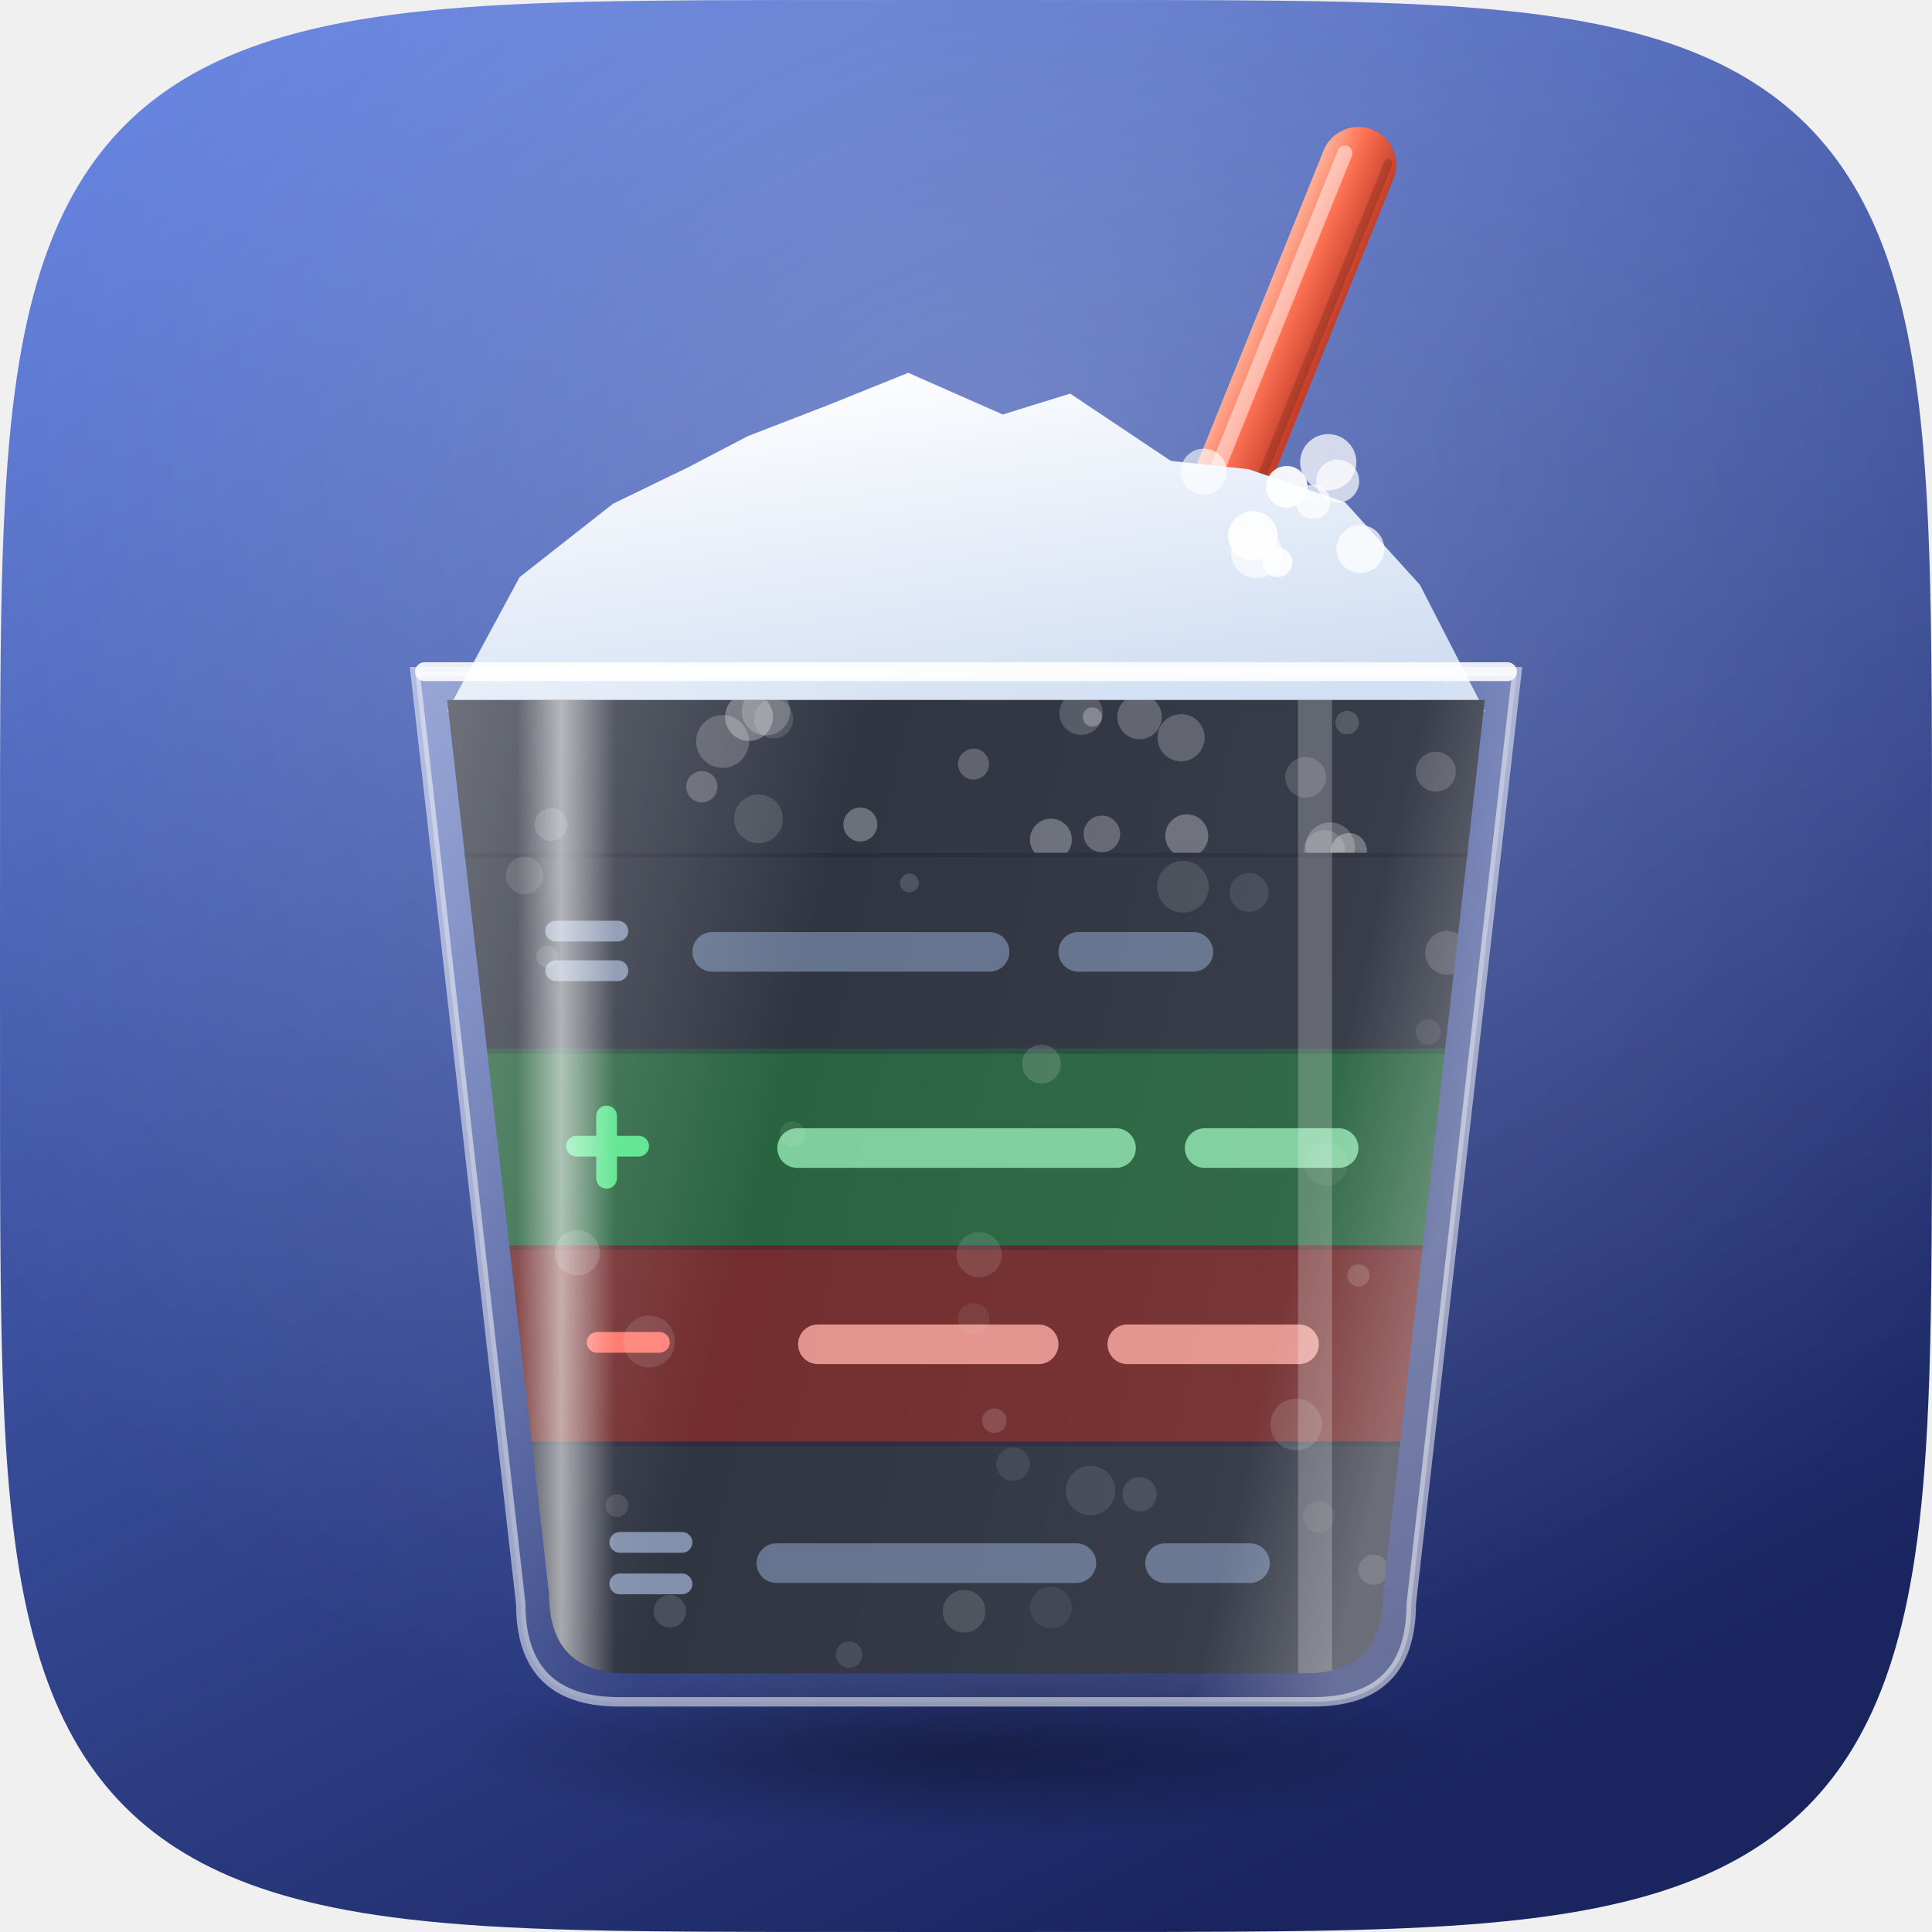
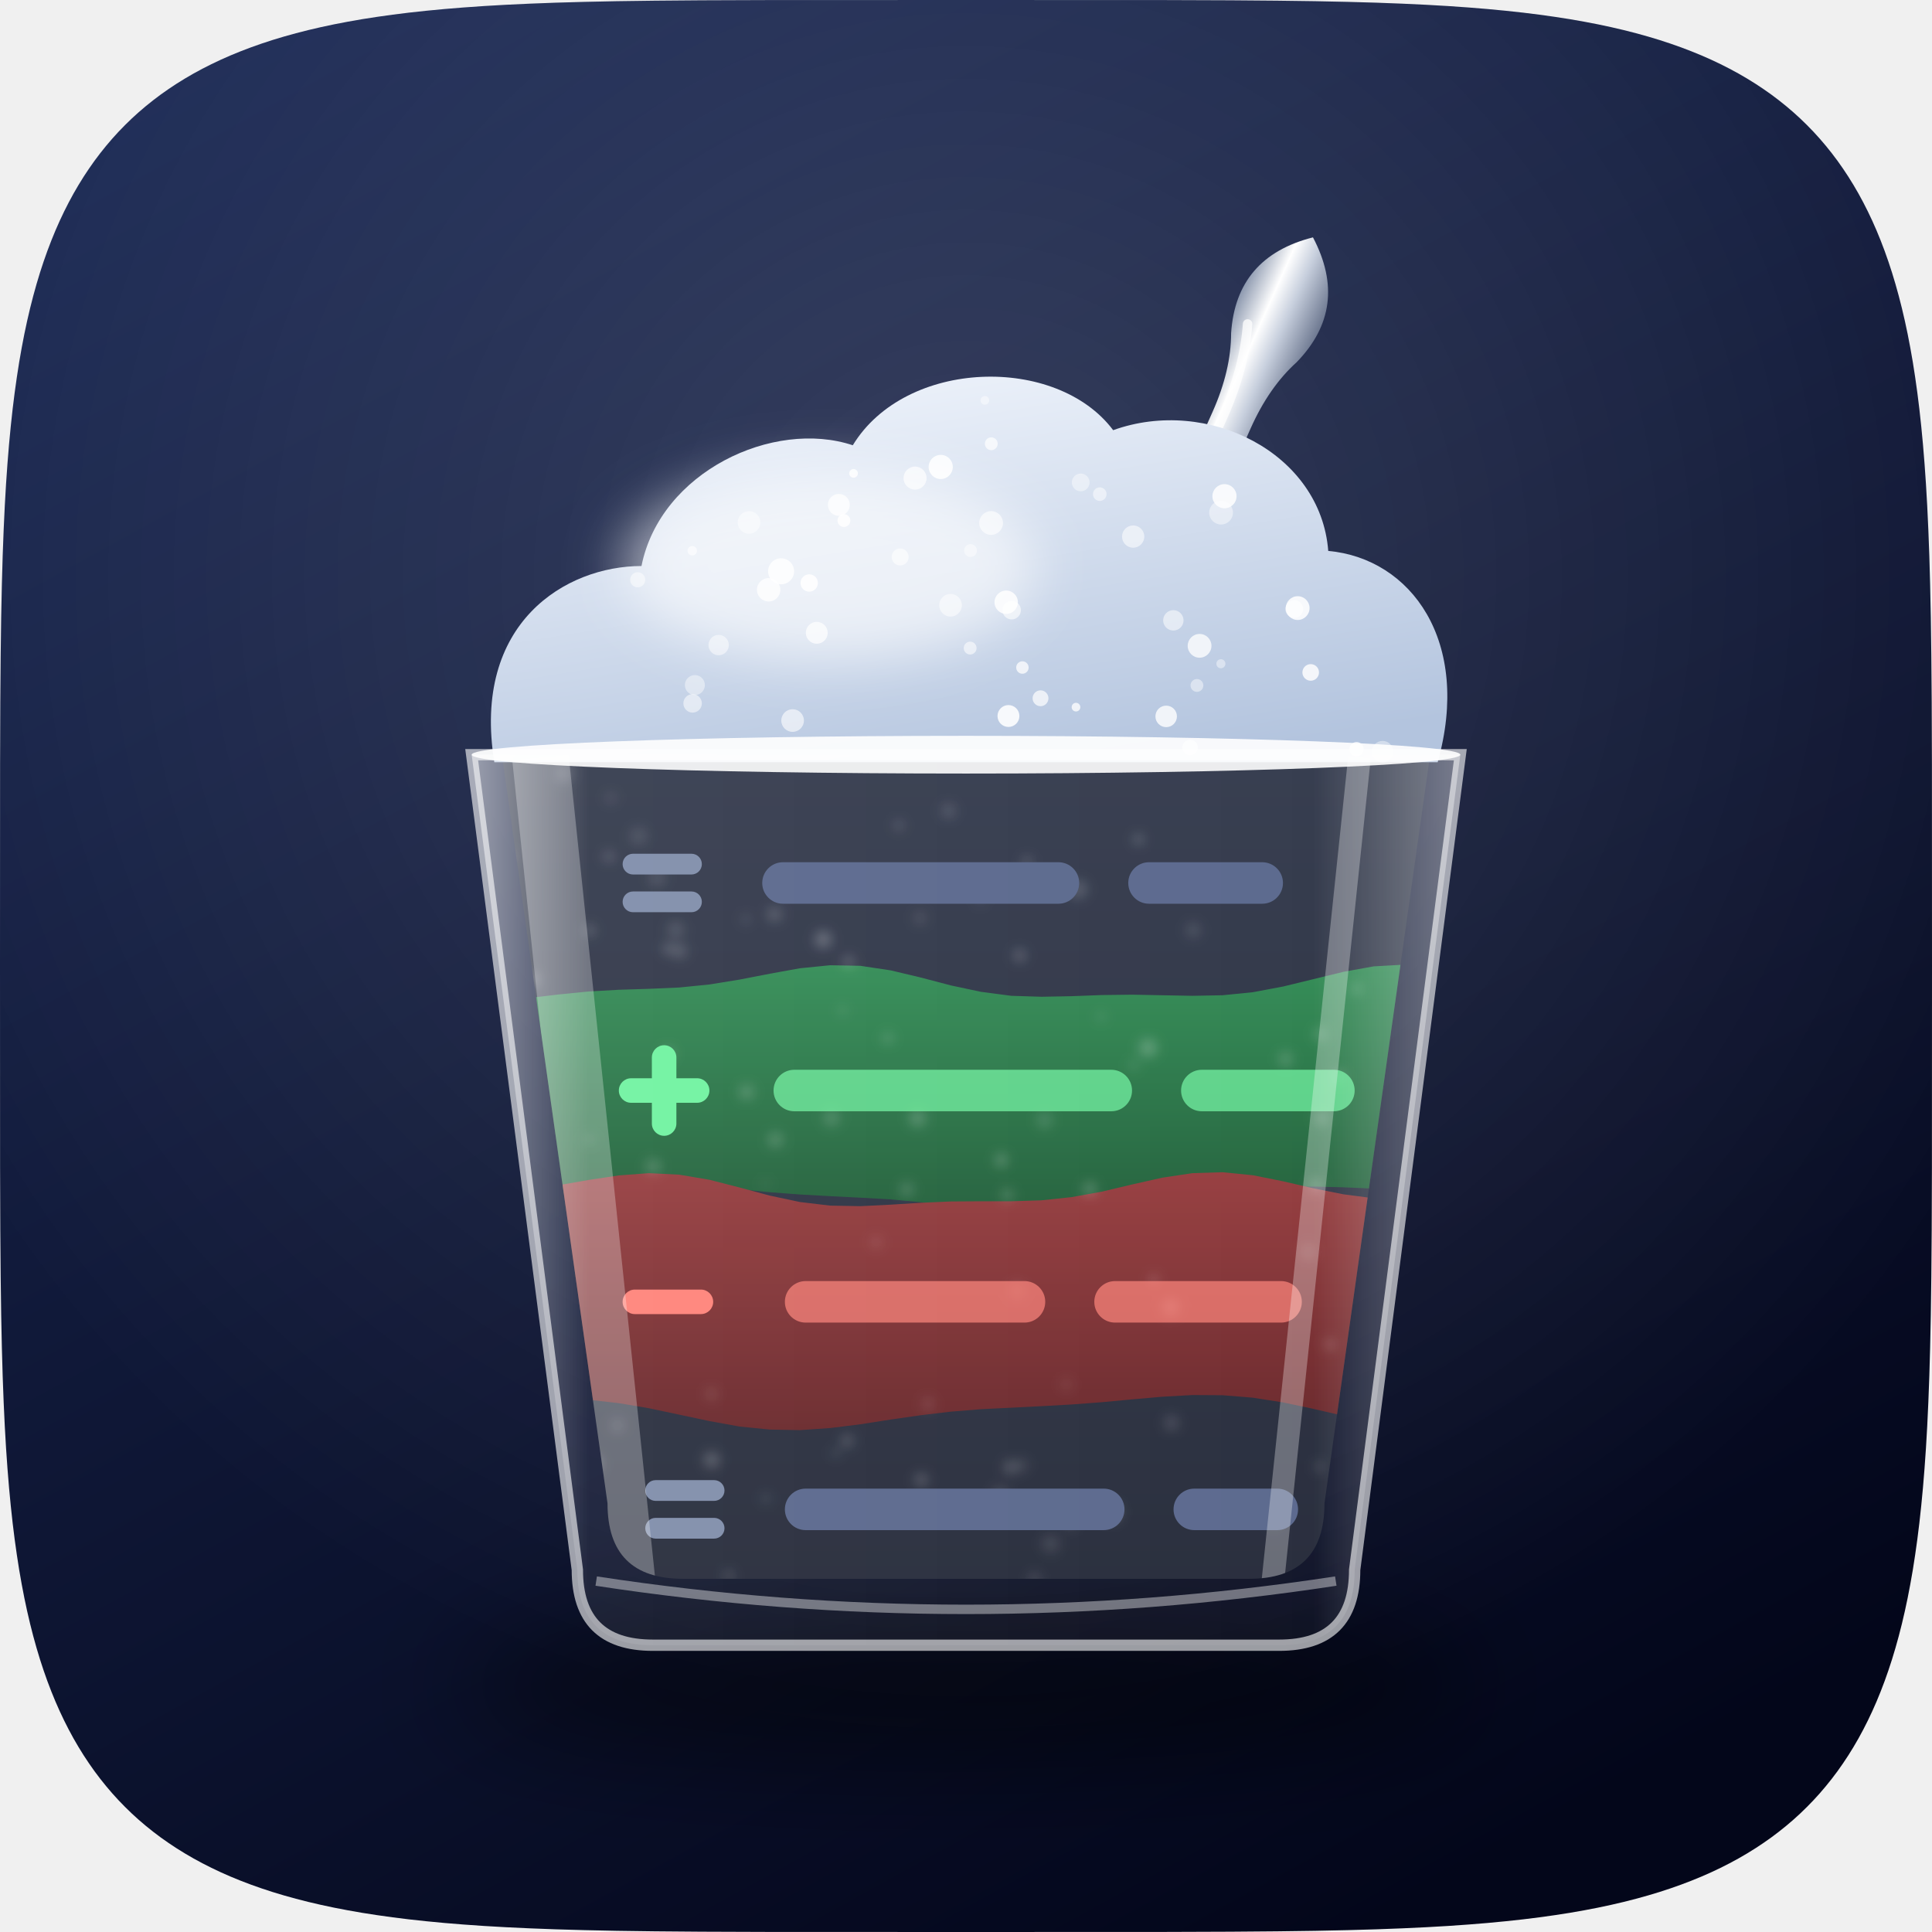
<svg xmlns="http://www.w3.org/2000/svg" width="1024" height="1024" viewBox="0 0 1024 1024">
  <defs>
-     <linearGradient id="bgI" x1="0.1" y1="0" x2="0.6" y2="1">
-       <stop offset="0" stop-color="#5C7CE0" />
-       <stop offset="1" stop-color="#1A2560" />
-     </linearGradient>
-     <radialGradient id="glI" cx="0.5" cy="0.24" r="0.68">
-       <stop offset="0" stop-color="#FFF" stop-opacity="0.24" />
+     <clipPath id="sqG">
+       <path d="M1024.00,512.00 L1023.96,618.28 L1023.84,652.23 L1023.64,676.90 L1023.37,696.98 L1023.01,714.20 L1022.58,729.44 L1022.06,743.19 L1021.47,755.78 L1020.80,767.43 L1020.04,778.30 L1019.21,788.49 L1018.29,798.12 L1017.30,807.24 L1016.22,815.91 L1015.06,824.18 L1013.83,832.08 L1012.50,839.66 L1011.10,846.93 L1009.61,853.93 L1008.04,860.66 L1006.38,867.16 L1004.64,873.42 L1002.82,879.47 L1000.90,885.33 L998.90,890.99 L996.81,896.47 L994.64,901.77 L992.37,906.92 L990.01,911.90 L987.56,916.73 L985.02,921.42 L982.38,925.96 L979.65,930.37 L976.82,934.64 L973.90,938.79 L970.87,942.81 L967.74,946.71 L964.51,950.50 L961.17,954.17 L957.72,957.72 L954.17,961.17 L950.50,964.51 L946.71,967.74 L942.81,970.87 L938.79,973.90 L934.64,976.82 L930.37,979.65 L925.96,982.38 L921.42,985.02 L916.73,987.56 L911.90,990.01 L906.92,992.37 L901.77,994.64 L896.47,996.81 L890.99,998.90 L885.33,1000.90 L879.47,1002.82 L873.42,1004.64 L867.16,1006.38 L860.66,1008.04 L853.93,1009.61 L846.93,1011.10 L839.66,1012.50 L832.08,1013.83 L824.18,1015.06 L815.91,1016.22 L807.24,1017.30 L798.12,1018.29 L788.49,1019.21 L778.30,1020.04 L767.43,1020.80 L755.78,1021.47 L743.19,1022.06 L729.44,1022.58 L714.20,1023.01 L696.98,1023.37 L676.90,1023.64 L652.23,1023.84 L618.28,1023.96 L512.00,1024.00 L405.72,1023.96 L371.77,1023.84 L347.10,1023.64 L327.02,1023.37 L309.80,1023.01 L294.56,1022.58 L280.81,1022.06 L268.22,1021.47 L256.57,1020.80 L245.70,1020.04 L235.51,1019.21 L225.88,1018.29 L216.76,1017.30 L208.09,1016.22 L199.82,1015.06 L191.92,1013.83 L184.34,1012.50 L177.07,1011.10 L170.07,1009.61 L163.34,1008.04 L156.84,1006.38 L150.58,1004.64 L144.53,1002.82 L138.67,1000.90 L133.01,998.90 L127.53,996.81 L122.23,994.64 L117.08,992.37 L112.10,990.01 L107.27,987.56 L102.58,985.02 L98.04,982.38 L93.63,979.65 L89.36,976.82 L85.21,973.90 L81.19,970.87 L77.29,967.74 L73.50,964.51 L69.83,961.17 L66.28,957.72 L62.83,954.17 L59.49,950.50 L56.26,946.71 L53.13,942.81 L50.10,938.79 L47.18,934.64 L44.35,930.37 L41.62,925.96 L38.98,921.42 L36.44,916.73 L33.99,911.90 L31.63,906.92 L29.36,901.77 L27.19,896.47 L25.10,890.99 L23.10,885.33 L21.18,879.47 L19.36,873.42 L17.62,867.16 L15.96,860.66 L14.39,853.93 L12.90,846.93 L11.50,839.66 L10.17,832.08 L8.94,824.18 L7.78,815.91 L6.70,807.24 L5.71,798.12 L4.79,788.49 L3.96,778.30 L3.20,767.43 L2.53,755.78 L1.94,743.19 L1.42,729.44 L0.99,714.20 L0.63,696.98 L0.36,676.90 L0.16,652.23 L0.04,618.28 L0.00,512.00 L0.04,405.72 L0.16,371.77 L0.36,347.10 L0.63,327.02 L0.99,309.80 L1.42,294.56 L1.94,280.81 L2.53,268.22 L3.20,256.57 L3.96,245.70 L4.79,235.51 L5.71,225.88 L6.70,216.76 L7.78,208.09 L8.94,199.82 L10.17,191.92 L11.50,184.34 L12.90,177.07 L14.39,170.07 L15.96,163.34 L17.62,156.84 L19.36,150.58 L21.18,144.53 L23.10,138.67 L25.10,133.01 L27.19,127.53 L29.36,122.23 L31.63,117.08 L33.99,112.10 L36.44,107.27 L38.98,102.58 L41.62,98.04 L44.35,93.63 L47.18,89.36 L50.10,85.21 L53.13,81.19 L56.26,77.29 L59.49,73.50 L62.83,69.83 L66.28,66.28 L69.83,62.83 L73.50,59.49 L77.29,56.26 L81.19,53.13 L85.21,50.10 L89.36,47.18 L93.63,44.35 L98.04,41.62 L102.58,38.98 L107.27,36.44 L112.10,33.99 L117.08,31.63 L122.23,29.36 L127.53,27.19 L133.01,25.10 L138.67,23.10 L144.53,21.18 L150.58,19.36 L156.84,17.62 L163.34,15.96 L170.07,14.39 L177.07,12.90 L184.34,11.50 L191.92,10.17 L199.82,8.94 L208.09,7.78 L216.76,6.70 L225.88,5.71 L235.51,4.79 L245.70,3.96 L256.57,3.20 L268.22,2.53 L280.81,1.94 L294.56,1.42 L309.80,0.99 L327.02,0.63 L347.10,0.36 L371.77,0.16 L405.72,0.04 L512.00,0.00 L618.28,0.04 L652.23,0.16 L676.90,0.36 L696.98,0.63 L714.20,0.99 L729.44,1.42 L743.19,1.94 L755.78,2.53 L767.43,3.20 L778.30,3.96 L788.49,4.79 L798.12,5.71 L807.24,6.70 L815.91,7.78 L824.18,8.94 L832.08,10.17 L839.66,11.50 L846.93,12.90 L853.93,14.39 L860.66,15.96 L867.16,17.62 L873.42,19.36 L879.47,21.18 L885.33,23.10 L890.99,25.10 L896.47,27.19 L901.77,29.36 L906.92,31.63 L911.90,33.99 L916.73,36.44 L921.42,38.98 L925.96,41.62 L930.37,44.35 L934.64,47.18 L938.79,50.10 L942.81,53.13 L946.71,56.26 L950.50,59.49 L954.17,62.83 L957.72,66.28 L961.17,69.83 L964.51,73.50 L967.74,77.29 L970.87,81.19 L973.90,85.21 L976.82,89.36 L979.65,93.63 L982.38,98.04 L985.02,102.58 L987.56,107.27 L990.01,112.10 L992.37,117.08 L994.64,122.23 L996.81,127.53 L998.90,133.01 L1000.90,138.67 L1002.82,144.53 L1004.64,150.58 L1006.38,156.84 L1008.04,163.34 L1009.61,170.07 L1011.10,177.07 L1012.50,184.34 L1013.83,191.92 L1015.06,199.82 L1016.22,208.09 L1017.30,216.76 L1018.29,225.88 L1019.21,235.51 L1020.04,245.70 L1020.80,256.57 L1021.47,268.22 L1022.06,280.81 L1022.58,294.56 L1023.01,309.80 L1023.37,327.02 L1023.64,347.10 L1023.84,371.77 L1023.96,405.72 Z" />
+     </clipPath>
+     <linearGradient id="bgG" x1="0.15" y1="0" x2="0.7" y2="1">
+       <stop offset="0" stop-color="#1C2A55" />
+       <stop offset="1" stop-color="#03061A" />
+     </linearGradient>
+     <radialGradient id="glG" cx="0.5" cy="0.3" r="0.6">
+       <stop offset="0" stop-color="#FFF" stop-opacity="0.14" />
      <stop offset="1" stop-color="#FFF" stop-opacity="0" />
    </radialGradient>
-     <linearGradient id="spI" x1="0" y1="0" x2="1" y2="0">
-       <stop offset="0" stop-color="#FFF" stop-opacity="0" />
-       <stop offset="0.45" stop-color="#FFF" stop-opacity="0.55" />
-       <stop offset="1" stop-color="#FFF" stop-opacity="0" />
-     </linearGradient>
-     <linearGradient id="gtI" x1="0" y1="0" x2="1" y2="0.22">
-       <stop offset="0" stop-color="#FFF" stop-opacity="0.36" />
-       <stop offset="0.40" stop-color="#FFF" stop-opacity="0.05" />
-       <stop offset="0.88" stop-color="#FFF" stop-opacity="0.09" />
-       <stop offset="1" stop-color="#FFF" stop-opacity="0.32" />
-     </linearGradient>
-     <linearGradient id="stI" x1="0" y1="0" x2="1" y2="0.1">
-       <stop offset="0" stop-color="#FFB199" />
-       <stop offset="0.40" stop-color="#FF7355" />
-       <stop offset="1" stop-color="#C43F2A" />
-     </linearGradient>
-     <linearGradient id="dmI" x1="0.25" y1="0" x2="0.7" y2="1">
-       <stop offset="0" stop-color="#FFFFFF" />
-       <stop offset="1" stop-color="#CFDDF2" />
-     </linearGradient>
-     <radialGradient id="shI" cx="0.5" cy="0.5" r="0.5">
-       <stop offset="0" stop-color="#000" stop-opacity="0.36" />
-       <stop offset="1" stop-color="#000" stop-opacity="0" />
-     </radialGradient>
-     <clipPath id="cpI">
-       <path d="M237.0,371.0 L787.0,371.0 L733.0,845.0 Q733.0,887.0 691.0,887.0 L333.0,887.0 Q291.0,887.0 291.0,845.0 Z" />
-     </clipPath>
-     <clipPath id="sqI">
-       <path d="M1024.00,512.00 L1023.96,618.28 L1023.84,652.23 L1023.64,676.90 L1023.37,696.98 L1023.01,714.20 L1022.58,729.44 L1022.06,743.19 L1021.47,755.78 L1020.80,767.43 L1020.04,778.30 L1019.21,788.49 L1018.29,798.12 L1017.30,807.24 L1016.22,815.91 L1015.06,824.18 L1013.83,832.08 L1012.50,839.66 L1011.10,846.93 L1009.61,853.93 L1008.04,860.66 L1006.38,867.16 L1004.64,873.42 L1002.82,879.47 L1000.90,885.33 L998.90,890.99 L996.81,896.47 L994.64,901.77 L992.37,906.92 L990.01,911.90 L987.56,916.73 L985.02,921.42 L982.38,925.96 L979.65,930.37 L976.82,934.64 L973.90,938.79 L970.87,942.81 L967.74,946.71 L964.51,950.50 L961.17,954.17 L957.72,957.72 L954.17,961.17 L950.50,964.51 L946.71,967.74 L942.81,970.87 L938.79,973.90 L934.64,976.82 L930.37,979.65 L925.96,982.38 L921.42,985.02 L916.73,987.56 L911.90,990.01 L906.92,992.37 L901.77,994.64 L896.47,996.81 L890.99,998.90 L885.33,1000.90 L879.47,1002.82 L873.42,1004.64 L867.16,1006.38 L860.66,1008.04 L853.93,1009.61 L846.93,1011.10 L839.66,1012.50 L832.08,1013.83 L824.18,1015.06 L815.91,1016.22 L807.24,1017.30 L798.12,1018.29 L788.49,1019.21 L778.30,1020.04 L767.43,1020.80 L755.78,1021.47 L743.19,1022.06 L729.44,1022.58 L714.20,1023.01 L696.98,1023.37 L676.90,1023.64 L652.23,1023.84 L618.28,1023.96 L512.00,1024.00 L405.72,1023.96 L371.77,1023.84 L347.10,1023.64 L327.02,1023.37 L309.80,1023.01 L294.56,1022.58 L280.81,1022.06 L268.22,1021.47 L256.57,1020.80 L245.70,1020.04 L235.51,1019.21 L225.88,1018.29 L216.76,1017.30 L208.09,1016.22 L199.82,1015.06 L191.92,1013.83 L184.34,1012.50 L177.07,1011.10 L170.07,1009.61 L163.34,1008.04 L156.84,1006.38 L150.58,1004.64 L144.53,1002.82 L138.67,1000.90 L133.01,998.90 L127.53,996.81 L122.23,994.64 L117.08,992.37 L112.10,990.01 L107.27,987.56 L102.58,985.02 L98.04,982.38 L93.63,979.65 L89.36,976.82 L85.21,973.90 L81.19,970.87 L77.29,967.74 L73.50,964.51 L69.83,961.17 L66.28,957.72 L62.83,954.17 L59.49,950.50 L56.26,946.71 L53.13,942.81 L50.10,938.79 L47.18,934.64 L44.35,930.37 L41.62,925.96 L38.98,921.42 L36.44,916.73 L33.99,911.90 L31.63,906.92 L29.36,901.77 L27.19,896.47 L25.10,890.99 L23.10,885.33 L21.18,879.47 L19.36,873.42 L17.62,867.16 L15.96,860.66 L14.39,853.93 L12.90,846.93 L11.50,839.66 L10.17,832.08 L8.94,824.18 L7.78,815.91 L6.70,807.24 L5.71,798.12 L4.79,788.49 L3.96,778.30 L3.20,767.43 L2.53,755.78 L1.94,743.19 L1.42,729.44 L0.99,714.20 L0.63,696.98 L0.36,676.90 L0.16,652.23 L0.04,618.28 L0.00,512.00 L0.04,405.72 L0.16,371.77 L0.36,347.10 L0.63,327.02 L0.99,309.80 L1.42,294.56 L1.94,280.81 L2.53,268.22 L3.20,256.57 L3.96,245.70 L4.79,235.51 L5.71,225.88 L6.70,216.76 L7.78,208.09 L8.94,199.82 L10.17,191.92 L11.50,184.34 L12.90,177.07 L14.39,170.07 L15.96,163.34 L17.62,156.84 L19.36,150.58 L21.18,144.53 L23.10,138.67 L25.10,133.01 L27.19,127.53 L29.36,122.23 L31.63,117.08 L33.99,112.10 L36.44,107.27 L38.98,102.58 L41.62,98.04 L44.35,93.63 L47.18,89.36 L50.10,85.21 L53.13,81.19 L56.26,77.29 L59.49,73.50 L62.83,69.83 L66.28,66.28 L69.83,62.83 L73.50,59.49 L77.29,56.26 L81.19,53.13 L85.21,50.10 L89.36,47.18 L93.63,44.35 L98.04,41.62 L102.58,38.98 L107.27,36.44 L112.10,33.99 L117.08,31.63 L122.23,29.36 L127.53,27.19 L133.01,25.10 L138.67,23.10 L144.53,21.18 L150.58,19.36 L156.84,17.62 L163.34,15.96 L170.07,14.39 L177.07,12.90 L184.34,11.50 L191.92,10.17 L199.82,8.94 L208.09,7.78 L216.76,6.70 L225.88,5.71 L235.51,4.79 L245.70,3.96 L256.57,3.20 L268.22,2.53 L280.81,1.94 L294.56,1.42 L309.80,0.99 L327.02,0.63 L347.10,0.36 L371.77,0.16 L405.72,0.04 L512.00,0.00 L618.28,0.04 L652.23,0.16 L676.90,0.36 L696.98,0.63 L714.20,0.99 L729.44,1.42 L743.19,1.94 L755.78,2.53 L767.43,3.20 L778.30,3.96 L788.49,4.79 L798.12,5.71 L807.24,6.70 L815.91,7.78 L824.18,8.94 L832.08,10.17 L839.66,11.50 L846.93,12.90 L853.93,14.39 L860.66,15.96 L867.16,17.62 L873.42,19.36 L879.47,21.18 L885.33,23.10 L890.99,25.10 L896.47,27.19 L901.77,29.36 L906.92,31.63 L911.90,33.99 L916.73,36.44 L921.42,38.98 L925.96,41.62 L930.37,44.35 L934.64,47.18 L938.79,50.10 L942.81,53.13 L946.71,56.26 L950.50,59.49 L954.17,62.83 L957.72,66.28 L961.17,69.83 L964.51,73.50 L967.74,77.29 L970.87,81.19 L973.90,85.21 L976.82,89.36 L979.65,93.63 L982.38,98.04 L985.02,102.58 L987.56,107.27 L990.01,112.10 L992.37,117.08 L994.64,122.23 L996.81,127.53 L998.90,133.01 L1000.90,138.67 L1002.82,144.53 L1004.64,150.58 L1006.38,156.84 L1008.04,163.34 L1009.61,170.07 L1011.10,177.07 L1012.50,184.34 L1013.83,191.92 L1015.06,199.82 L1016.22,208.09 L1017.30,216.76 L1018.29,225.88 L1019.21,235.51 L1020.04,245.70 L1020.80,256.57 L1021.47,268.22 L1022.06,280.81 L1022.58,294.56 L1023.01,309.80 L1023.37,327.02 L1023.64,347.10 L1023.84,371.77 L1023.96,405.72 Z" />
+     <linearGradient id="iceG" x1="0" y1="0" x2="0" y2="1">
+       <stop offset="0" stop-color="#30374A" />
+       <stop offset="1" stop-color="#1F2433" />
+     </linearGradient>
+     <linearGradient id="domeG" x1="0.3" y1="0" x2="0.7" y2="1">
+       <stop offset="0" stop-color="#EEF3FB" />
+       <stop offset="1" stop-color="#B3C4DE" />
+     </linearGradient>
+     <linearGradient id="grG" x1="0" y1="0" x2="0" y2="1">
+       <stop offset="0" stop-color="#2E8A52" />
+       <stop offset="1" stop-color="#1C5A35" />
+     </linearGradient>
+     <linearGradient id="rdG" x1="0" y1="0" x2="0" y2="1">
+       <stop offset="0" stop-color="#94383A" />
+       <stop offset="1" stop-color="#652226" />
+     </linearGradient>
+     <linearGradient id="wallG" x1="0" y1="0" x2="1" y2="0">
+       <stop offset="0" stop-color="#FFF" stop-opacity="0.55" />
+       <stop offset="0.12" stop-color="#FFF" stop-opacity="0.08" />
+       <stop offset="0.85" stop-color="#FFF" stop-opacity="0.04" />
+       <stop offset="1" stop-color="#FFF" stop-opacity="0.4" />
+     </linearGradient>
+     <linearGradient id="spoonG" x1="0" y1="0" x2="1" y2="0">
+       <stop offset="0" stop-color="#8E9AB0" />
+       <stop offset="0.35" stop-color="#FFFFFF" />
+       <stop offset="0.6" stop-color="#C7CFDD" />
+       <stop offset="1" stop-color="#6D7890" />
+     </linearGradient>
+     <filter id="softG" x="-50%" y="-50%" width="200%" height="200%">
+       <feGaussianBlur stdDeviation="28" />
+     </filter>
+     <filter id="blurG" x="-20%" y="-20%" width="140%" height="140%">
+       <feGaussianBlur stdDeviation="3" />
+     </filter>
+     <filter id="glowG" x="-60%" y="-100%" width="220%" height="300%">
+       <feGaussianBlur stdDeviation="14" />
+     </filter>
+     <clipPath id="inG">
+       <path d="M266,400 L322,796.8 Q322,836.8 362,836.8 L662,836.8 Q702,836.8 702,796.8 L758,400 Z" />
    </clipPath>
  </defs>
-   <g clip-path="url(#sqI)">
-     <rect width="1024" height="1024" fill="url(#bgI)" />
-     <rect width="1024" height="1024" fill="url(#glI)" />
-     <ellipse cx="512" cy="928" rx="270" ry="46" fill="url(#shI)" />
-     <g transform="rotate(22 662.0 231.0)">
-       <rect x="642" y="56" width="40" height="350" rx="20" fill="url(#stI)" />
-       <rect x="649" y="69" width="8" height="312" rx="4" fill="#FFF" opacity="0.48" />
-       <rect x="674" y="67" width="4.5" height="318" rx="2.2" fill="#000" opacity="0.15" />
+   <g clip-path="url(#sqG)">
+     <rect width="1024" height="1024" fill="url(#bgG)" />
+     <rect width="1024" height="1024" fill="url(#glG)" />
+     <ellipse cx="512" cy="894" rx="270" ry="40" fill="#000" opacity="0.5" filter="url(#softG)" />
+     <g transform="translate(-41 91) rotate(24 640 250)">
+       <path d="M630,470 L630,120 Q630,96 622,78 Q608,40 641,14 Q674,40 660,78 Q652,96 652,120 L652,470 Z" fill="url(#spoonG)" />
+       <path d="M636,440 L636,120 Q636,92 628,70" fill="none" stroke="#FFF" stroke-width="5" stroke-linecap="round" opacity="0.75" />
    </g>
-     <path d="M237.0,377.0 L237.0,377.0 L275.4,305.9 L324.9,267.0 L364.7,247.7 L396.5,231.1 L438.4,214.9 L481.4,197.6 L531.5,219.7 L567.2,208.6 L620.6,244.3 L661.8,248.7 L712.9,266.2 L752.6,310.0 L787.0,377.0 L787.0,377.0 Z" fill="url(#dmI)" />
-     <circle cx="638" cy="250" r="12.2" fill="#FFFFFF" opacity="0.61" />
-     <circle cx="721" cy="291" r="12.7" fill="#FFFFFF" opacity="0.74" />
-     <circle cx="709" cy="255" r="11.4" fill="#FFFFFF" opacity="0.70" />
-     <circle cx="677" cy="298" r="7.9" fill="#FFFFFF" opacity="0.85" />
-     <circle cx="704" cy="245" r="14.9" fill="#FFFFFF" opacity="0.73" />
-     <circle cx="682" cy="258" r="11.0" fill="#FFFFFF" opacity="0.93" />
-     <circle cx="664" cy="284" r="13.1" fill="#FFFFFF" opacity="0.90" />
-     <circle cx="696" cy="266" r="9.1" fill="#FFFFFF" opacity="0.70" />
-     <circle cx="666" cy="293" r="13.5" fill="#FFFFFF" opacity="0.64" />
-     <g clip-path="url(#cpI)">
-       <rect x="237" y="341" width="550" height="115" fill="#252A38" />
-       <circle cx="372" cy="417" r="8.3" fill="#FFF" opacity="0.23" />
-       <circle cx="579" cy="380" r="5.1" fill="#FFF" opacity="0.27" />
-       <circle cx="383" cy="393" r="14.0" fill="#FFF" opacity="0.20" />
-       <circle cx="692" cy="412" r="10.8" fill="#FFF" opacity="0.15" />
-       <circle cx="584" cy="442" r="9.7" fill="#FFF" opacity="0.25" />
-       <circle cx="604" cy="380" r="11.8" fill="#FFF" opacity="0.23" />
-       <circle cx="406" cy="377" r="12.8" fill="#FFF" opacity="0.21" />
-       <circle cx="629" cy="443" r="11.4" fill="#FFF" opacity="0.29" />
-       <circle cx="456" cy="437" r="9.0" fill="#FFF" opacity="0.29" />
-       <circle cx="714" cy="383" r="6.2" fill="#FFF" opacity="0.16" />
-       <circle cx="761" cy="409" r="10.6" fill="#FFF" opacity="0.17" />
-       <circle cx="516" cy="405" r="8.2" fill="#FFF" opacity="0.23" />
-       <circle cx="557" cy="445" r="11.1" fill="#FFF" opacity="0.29" />
-       <circle cx="702" cy="451" r="11.0" fill="#FFF" opacity="0.15" />
-       <circle cx="705" cy="449" r="13.1" fill="#FFF" opacity="0.22" />
-       <circle cx="626" cy="391" r="12.5" fill="#FFF" opacity="0.22" />
-       <circle cx="397" cy="380" r="12.7" fill="#FFF" opacity="0.30" />
-       <circle cx="292" cy="437" r="8.7" fill="#FFF" opacity="0.15" />
-       <circle cx="402" cy="434" r="12.9" fill="#FFF" opacity="0.13" />
-       <circle cx="573" cy="378" r="11.5" fill="#FFF" opacity="0.18" />
-       <circle cx="715" cy="451" r="9.5" fill="#FFF" opacity="0.30" />
-       <circle cx="410" cy="381" r="10.4" fill="#FFF" opacity="0.13" />
-       <rect x="237" y="452" width="550" height="104" fill="#252A38" />
-       <rect x="237" y="452" width="550" height="2.5" fill="#0E1220" opacity="0.30" />
-       <rect x="289" y="488" width="44" height="11" rx="5.5" fill="#7C8AA8" />
-       <rect x="289" y="509" width="44" height="11" rx="5.5" fill="#7C8AA8" />
-       <rect x="367" y="494" width="168" height="21" rx="10.5" fill="#5C6B88" opacity="1.0" />
-       <rect x="561" y="494" width="82" height="21" rx="10.5" fill="#5C6B88" opacity="1.0" />
-       <rect x="237" y="556" width="550" height="104" fill="#1E5C36" />
-       <rect x="237" y="556" width="550" height="2.5" fill="#0E1220" opacity="0.30" />
-       <rect x="300" y="602" width="44" height="11" rx="5.5" fill="#4BE383" />
-       <rect x="316" y="586" width="11" height="44" rx="5.5" fill="#4BE383" />
-       <rect x="412" y="598" width="190" height="21" rx="10.5" fill="#8FE8B0" opacity="0.8" />
-       <rect x="628" y="598" width="92" height="21" rx="10.5" fill="#8FE8B0" opacity="0.8" />
-       <rect x="237" y="660" width="550" height="104" fill="#6B2223" />
-       <rect x="237" y="660" width="550" height="2.5" fill="#0E1220" opacity="0.30" />
-       <rect x="311" y="706" width="44" height="11" rx="5.5" fill="#FF6B60" />
-       <rect x="423" y="702" width="138" height="21" rx="10.5" fill="#FFA79F" opacity="0.8" />
-       <rect x="587" y="702" width="112" height="21" rx="10.5" fill="#FFA79F" opacity="0.8" />
-       <rect x="237" y="764" width="550" height="129" fill="#252A38" />
-       <rect x="237" y="764" width="550" height="2.5" fill="#0E1220" opacity="0.30" />
-       <rect x="323" y="812" width="44" height="11" rx="5.5" fill="#7C8AA8" />
-       <rect x="323" y="834" width="44" height="11" rx="5.5" fill="#7C8AA8" />
-       <rect x="401" y="818" width="180" height="21" rx="10.5" fill="#5C6B88" opacity="1.0" />
-       <rect x="607" y="818" width="66" height="21" rx="10.5" fill="#5C6B88" opacity="1.0" />
-       <circle cx="266" cy="751" r="6.3" fill="#FFF" opacity="0.11" />
-       <circle cx="604" cy="792" r="9.1" fill="#FFF" opacity="0.11" />
-       <circle cx="255" cy="637" r="8.4" fill="#FFF" opacity="0.15" />
-       <circle cx="537" cy="776" r="8.9" fill="#FFF" opacity="0.08" />
-       <circle cx="699" cy="804" r="8.4" fill="#FFF" opacity="0.07" />
-       <circle cx="519" cy="665" r="12.0" fill="#FFF" opacity="0.12" />
-       <circle cx="516" cy="699" r="8.4" fill="#FFF" opacity="0.07" />
-       <circle cx="278" cy="856" r="12.6" fill="#FFF" opacity="0.09" />
-       <circle cx="720" cy="676" r="5.9" fill="#FFF" opacity="0.15" />
-       <circle cx="557" cy="852" r="11.1" fill="#FFF" opacity="0.07" />
-       <circle cx="578" cy="790" r="13.1" fill="#FFF" opacity="0.10" />
-       <circle cx="527" cy="753" r="6.5" fill="#FFF" opacity="0.15" />
-       <circle cx="662" cy="473" r="10.3" fill="#FFF" opacity="0.10" />
-       <circle cx="344" cy="711" r="13.7" fill="#FFF" opacity="0.12" />
-       <circle cx="306" cy="664" r="12.0" fill="#FFF" opacity="0.16" />
-       <circle cx="627" cy="470" r="13.7" fill="#FFF" opacity="0.12" />
-       <circle cx="290" cy="507" r="5.8" fill="#FFF" opacity="0.13" />
-       <circle cx="327" cy="798" r="6.0" fill="#FFF" opacity="0.12" />
-       <circle cx="482" cy="468" r="5.0" fill="#FFF" opacity="0.15" />
-       <circle cx="767" cy="505" r="11.6" fill="#FFF" opacity="0.16" />
-       <circle cx="728" cy="832" r="8.0" fill="#FFF" opacity="0.13" />
-       <circle cx="511" cy="854" r="11.3" fill="#FFF" opacity="0.14" />
-       <circle cx="703" cy="617" r="11.4" fill="#FFF" opacity="0.07" />
-       <circle cx="355" cy="854" r="8.6" fill="#FFF" opacity="0.13" />
-       <circle cx="552" cy="564" r="10.3" fill="#FFF" opacity="0.15" />
-       <circle cx="420" cy="601" r="6.7" fill="#FFF" opacity="0.08" />
-       <circle cx="687" cy="755" r="13.7" fill="#FFF" opacity="0.13" />
-       <circle cx="757" cy="547" r="6.7" fill="#FFF" opacity="0.08" />
-       <circle cx="450" cy="877" r="7.0" fill="#FFF" opacity="0.11" />
-       <circle cx="278" cy="464" r="9.9" fill="#FFF" opacity="0.12" />
+     <g clip-path="url(#inG)">
+       <rect x="200" y="380" width="624" height="520" fill="url(#iceG)" />
+       <path d="M200.0,522.0 L216.0,526.3 L232.0,529.5 L248.0,531.0 L264.0,530.6 L280.0,529.0 L296.0,527.1 L312.0,525.5 L328.0,524.6 L344.0,524.1 L360.0,523.4 L376.0,521.8 L392.0,519.2 L408.0,516.1 L424.0,513.2 L440.0,511.6 L456.0,511.9 L472.0,514.3 L488.0,518.1 L504.0,522.3 L520.0,525.7 L536.0,527.8 L552.0,528.3 L568.0,528.0 L584.0,527.4 L600.0,527.2 L616.0,527.5 L632.0,527.8 L648.0,527.5 L664.0,525.9 L680.0,522.9 L696.0,519.0 L712.0,515.1 L728.0,512.2 L744.0,511.3 L760.0,512.5 L776.0,515.3 L792.0,518.6 L808.0,521.6 L824.0,523.6 L840.0,524.6 L840.0,636.4 L824.0,634.1 L808.0,632.5 L792.0,631.6 L776.0,631.3 L760.0,631.0 L744.0,630.6 L728.0,630.0 L712.0,629.3 L696.0,628.9 L680.0,629.2 L664.0,630.5 L648.0,633.0 L632.0,636.2 L616.0,639.7 L600.0,642.9 L584.0,645.1 L568.0,645.9 L552.0,645.4 L536.0,643.8 L520.0,641.5 L504.0,639.2 L488.0,637.2 L472.0,635.7 L456.0,634.8 L440.0,634.0 L424.0,633.1 L408.0,631.9 L392.0,630.4 L376.0,628.8 L360.0,627.5 L344.0,627.1 L328.0,627.9 L312.0,629.9 L296.0,633.0 L280.0,636.7 L264.0,640.1 L248.0,642.9 L232.0,644.4 L216.0,644.7 L200.0,643.9 Z" fill="url(#grG)" />
+       <path d="M200.0,636.5 L216.0,634.5 L232.0,633.4 L248.0,632.7 L264.0,632.0 L280.0,630.5 L296.0,628.2 L312.0,625.4 L328.0,623.0 L344.0,621.8 L360.0,622.6 L376.0,625.3 L392.0,629.4 L408.0,633.7 L424.0,637.1 L440.0,639.0 L456.0,639.3 L472.0,638.5 L488.0,637.5 L504.0,636.8 L520.0,636.7 L536.0,636.7 L552.0,636.2 L568.0,634.5 L584.0,631.6 L600.0,627.8 L616.0,624.2 L632.0,621.8 L648.0,621.3 L664.0,622.9 L680.0,626.1 L696.0,629.8 L712.0,633.0 L728.0,635.1 L744.0,636.0 L760.0,636.2 L776.0,636.4 L792.0,637.1 L808.0,638.3 L824.0,639.5 L840.0,639.8 L840.0,751.0 L824.0,752.3 L808.0,753.9 L792.0,755.5 L776.0,756.7 L760.0,756.9 L744.0,755.9 L728.0,753.6 L712.0,750.4 L696.0,746.7 L680.0,743.3 L664.0,740.8 L648.0,739.5 L632.0,739.4 L616.0,740.3 L600.0,741.7 L584.0,743.2 L568.0,744.4 L552.0,745.3 L536.0,746.1 L520.0,746.9 L504.0,748.2 L488.0,750.1 L472.0,752.4 L456.0,754.9 L440.0,756.9 L424.0,758.0 L408.0,757.7 L392.0,756.1 L376.0,753.2 L360.0,749.8 L344.0,746.4 L328.0,743.7 L312.0,741.9 L296.0,741.2 L280.0,741.3 L264.0,741.8 L248.0,742.4 L232.0,742.7 L216.0,742.9 L200.0,743.1 Z" fill="url(#rdG)" />
+       <g filter="url(#blurG)">
+         <circle cx="256.4" cy="454.0" r="3.2" fill="#FFF" opacity="0.20" />
+         <circle cx="322.7" cy="454.0" r="2.7" fill="#FFF" opacity="0.21" />
+         <circle cx="327.2" cy="755.5" r="4.0" fill="#FFF" opacity="0.12" />
+         <circle cx="530.7" cy="614.9" r="3.2" fill="#FFF" opacity="0.25" />
+         <circle cx="298.8" cy="409.8" r="4.8" fill="#FFF" opacity="0.16" />
+         <circle cx="354.0" cy="558.5" r="3.1" fill="#FFF" opacity="0.24" />
+         <circle cx="360.2" cy="504.1" r="3.8" fill="#FFF" opacity="0.18" />
+         <circle cx="436.3" cy="497.9" r="4.5" fill="#FFF" opacity="0.25" />
+         <circle cx="705.0" cy="712.6" r="2.7" fill="#FFF" opacity="0.22" />
+         <circle cx="632.4" cy="493.0" r="3.9" fill="#FFF" opacity="0.13" />
+         <circle cx="271.7" cy="561.3" r="3.0" fill="#FFF" opacity="0.16" />
+         <circle cx="588.9" cy="801.4" r="4.9" fill="#FFF" opacity="0.25" />
+         <circle cx="410.5" cy="484.6" r="3.9" fill="#FFF" opacity="0.18" />
+         <circle cx="603.4" cy="444.9" r="2.6" fill="#FFF" opacity="0.24" />
+         <circle cx="565.1" cy="733.8" r="2.3" fill="#FFF" opacity="0.16" />
+         <circle cx="726.9" cy="711.7" r="5.0" fill="#FFF" opacity="0.13" />
+         <circle cx="488.3" cy="784.3" r="3.3" fill="#FFF" opacity="0.22" />
+         <circle cx="544.3" cy="456.7" r="2.3" fill="#FFF" opacity="0.25" />
+         <circle cx="312.5" cy="493.2" r="3.0" fill="#FFF" opacity="0.21" />
+         <circle cx="697.5" cy="628.3" r="3.5" fill="#FFF" opacity="0.22" />
+         <circle cx="395.7" cy="578.8" r="3.8" fill="#FFF" opacity="0.20" />
+         <circle cx="270.0" cy="453.8" r="2.4" fill="#FFF" opacity="0.21" />
+         <circle cx="613.1" cy="867.1" r="4.3" fill="#FFF" opacity="0.14" />
+         <circle cx="651.1" cy="872.8" r="3.0" fill="#FFF" opacity="0.10" />
+         <circle cx="446.6" cy="535.6" r="2.5" fill="#FFF" opacity="0.11" />
+         <circle cx="315.4" cy="815.3" r="2.1" fill="#FFF" opacity="0.19" />
+         <circle cx="358.2" cy="492.8" r="4.5" fill="#FFF" opacity="0.14" />
+         <circle cx="346.3" cy="618.3" r="4.1" fill="#FFF" opacity="0.18" />
+         <circle cx="700.5" cy="592.7" r="3.6" fill="#FFF" opacity="0.21" />
+         <circle cx="491.8" cy="744.2" r="3.4" fill="#FFF" opacity="0.12" />
+         <circle cx="314.7" cy="775.9" r="4.2" fill="#FFF" opacity="0.24" />
+         <circle cx="611.6" cy="678.3" r="2.5" fill="#FFF" opacity="0.23" />
+         <circle cx="312.3" cy="603.9" r="2.4" fill="#FFF" opacity="0.16" />
+         <circle cx="411.0" cy="604.2" r="4.1" fill="#FFF" opacity="0.18" />
+         <circle cx="377.2" cy="773.8" r="4.2" fill="#FFF" opacity="0.22" />
+         <circle cx="719.2" cy="524.2" r="2.6" fill="#FFF" opacity="0.22" />
+         <circle cx="440.7" cy="592.6" r="4.5" fill="#FFF" opacity="0.16" />
+         <circle cx="354.0" cy="502.9" r="3.0" fill="#FFF" opacity="0.20" />
+         <circle cx="443.0" cy="770.1" r="2.2" fill="#FFF" opacity="0.14" />
+         <circle cx="577.5" cy="630.2" r="3.5" fill="#FFF" opacity="0.24" />
+         <circle cx="395.3" cy="487.2" r="2.1" fill="#FFF" opacity="0.17" />
+         <circle cx="405.7" cy="627.4" r="2.0" fill="#FFF" opacity="0.10" />
+         <circle cx="449.0" cy="763.7" r="2.9" fill="#FFF" opacity="0.24" />
+         <circle cx="553.6" cy="593.7" r="4.3" fill="#FFF" opacity="0.13" />
+         <circle cx="567.1" cy="806.3" r="3.6" fill="#FFF" opacity="0.15" />
+         <circle cx="300.3" cy="675.6" r="2.6" fill="#FFF" opacity="0.16" />
+         <circle cx="534.2" cy="851.7" r="4.0" fill="#FFF" opacity="0.18" />
+         <circle cx="699.8" cy="548.1" r="3.2" fill="#FFF" opacity="0.20" />
+         <circle cx="540.4" cy="506.4" r="3.2" fill="#FFF" opacity="0.22" />
+         <circle cx="377.0" cy="738.8" r="2.1" fill="#FFF" opacity="0.24" />
+         <circle cx="608.5" cy="555.4" r="4.9" fill="#FFF" opacity="0.22" />
+         <circle cx="282.3" cy="519.2" r="3.5" fill="#FFF" opacity="0.25" />
+         <circle cx="323.7" cy="422.9" r="2.9" fill="#FFF" opacity="0.11" />
+         <circle cx="464.3" cy="658.5" r="3.3" fill="#FFF" opacity="0.12" />
+         <circle cx="480.6" cy="630.4" r="3.4" fill="#FFF" opacity="0.20" />
+         <circle cx="722.0" cy="797.0" r="4.2" fill="#FFF" opacity="0.15" />
+         <circle cx="338.4" cy="443.1" r="4.6" fill="#FFF" opacity="0.11" />
+         <circle cx="548.3" cy="836.7" r="3.0" fill="#FFF" opacity="0.16" />
+         <circle cx="469.0" cy="853.3" r="4.1" fill="#FFF" opacity="0.23" />
+         <circle cx="486.3" cy="592.7" r="4.4" fill="#FFF" opacity="0.21" />
+         <circle cx="727.1" cy="754.5" r="4.7" fill="#FFF" opacity="0.16" />
+         <circle cx="541.4" cy="776.7" r="3.4" fill="#FFF" opacity="0.12" />
+         <circle cx="556.8" cy="818.2" r="4.6" fill="#FFF" opacity="0.12" />
+         <circle cx="449.7" cy="509.7" r="3.0" fill="#FFF" opacity="0.24" />
+         <circle cx="470.6" cy="550.3" r="2.8" fill="#FFF" opacity="0.17" />
+         <circle cx="600.9" cy="564.4" r="2.6" fill="#FFF" opacity="0.13" />
+         <circle cx="386.2" cy="835.0" r="2.5" fill="#FFF" opacity="0.21" />
+         <circle cx="306.7" cy="777.2" r="2.8" fill="#FFF" opacity="0.22" />
+         <circle cx="476.4" cy="437.5" r="2.3" fill="#FFF" opacity="0.22" />
+         <circle cx="534.0" cy="633.3" r="3.1" fill="#FFF" opacity="0.20" />
+         <circle cx="502.7" cy="429.8" r="3.8" fill="#FFF" opacity="0.15" />
+         <circle cx="693.6" cy="663.5" r="4.3" fill="#FFF" opacity="0.12" />
+         <circle cx="620.5" cy="693.0" r="4.6" fill="#FFF" opacity="0.23" />
+         <circle cx="539.0" cy="684.2" r="4.3" fill="#FFF" opacity="0.14" />
+         <circle cx="535.5" cy="777.7" r="3.8" fill="#FFF" opacity="0.18" />
+         <circle cx="698.4" cy="868.1" r="2.8" fill="#FFF" opacity="0.11" />
+         <circle cx="571.4" cy="471.3" r="4.9" fill="#FFF" opacity="0.17" />
+         <circle cx="529.9" cy="792.3" r="4.6" fill="#FFF" opacity="0.12" />
+         <circle cx="487.6" cy="486.6" r="3.4" fill="#FFF" opacity="0.12" />
+         <circle cx="709.6" cy="570.7" r="3.2" fill="#FFF" opacity="0.23" />
+         <circle cx="681.4" cy="561.3" r="3.5" fill="#FFF" opacity="0.20" />
+         <circle cx="348.4" cy="465.4" r="4.6" fill="#FFF" opacity="0.12" />
+         <circle cx="620.9" cy="754.2" r="3.8" fill="#FFF" opacity="0.15" />
+         <circle cx="699.4" cy="777.5" r="2.2" fill="#FFF" opacity="0.23" />
+         <circle cx="583.6" cy="538.9" r="2.5" fill="#FFF" opacity="0.11" />
+         <circle cx="675.2" cy="807.0" r="3.0" fill="#FFF" opacity="0.13" />
+         <circle cx="288.4" cy="598.7" r="2.9" fill="#FFF" opacity="0.11" />
+         <circle cx="406.0" cy="794.2" r="2.2" fill="#FFF" opacity="0.16" />
+         <circle cx="519.5" cy="477.7" r="2.1" fill="#FFF" opacity="0.11" />
+         <circle cx="325.4" cy="867.7" r="4.6" fill="#FFF" opacity="0.21" />
+       </g>
+       <rect x="330" y="452.5" width="42" height="11" rx="5.5" fill="#7C8AA8" opacity="1.0" />
+       <rect x="330" y="472.5" width="42" height="11" rx="5.5" fill="#7C8AA8" opacity="1.0" />
+       <rect x="404" y="457.0" width="168" height="22" rx="11.0" fill="#56648A" opacity="1.0" />
+       <rect x="598" y="457.0" width="82" height="22" rx="11.0" fill="#56648A" opacity="1.0" />
+       <rect x="328" y="571.5" width="48" height="13" rx="6.5" fill="#6CF29E" opacity="1.0" />
+       <rect x="345.5" y="554" width="13" height="48" rx="6.5" fill="#6CF29E" />
+       <rect x="410" y="567.0" width="190" height="22" rx="11.0" fill="#6CF29E" opacity="0.75" />
+       <rect x="626" y="567.0" width="92" height="22" rx="11.0" fill="#6CF29E" opacity="0.75" />
+       <rect x="330" y="683.5" width="48" height="13" rx="6.5" fill="#FF8076" opacity="1.0" />
+       <rect x="416" y="679.0" width="138" height="22" rx="11.0" fill="#FF8076" opacity="0.7" />
+       <rect x="580" y="679.0" width="110" height="22" rx="11.0" fill="#FF8076" opacity="0.7" />
+       <rect x="342" y="784.5" width="42" height="11" rx="5.5" fill="#7C8AA8" opacity="1.0" />
+       <rect x="342" y="804.5" width="42" height="11" rx="5.5" fill="#7C8AA8" opacity="1.0" />
+       <rect x="416" y="789.0" width="180" height="22" rx="11.0" fill="#56648A" opacity="1.0" />
+       <rect x="622" y="789.0" width="66" height="22" rx="11.0" fill="#56648A" opacity="1.0" />
    </g>
-     <path d="M220.0,356.0 L804.0,356.0 L748.0,850.0 Q748.0,902.0 696.0,902.0 L328.0,902.0 Q276.0,902.0 276.0,850.0 Z" fill="url(#gtI)" />
-     <path d="M220.0,356.0 L804.0,356.0 L748.0,850.0 Q748.0,902.0 696.0,902.0 L328.0,902.0 Q276.0,902.0 276.0,850.0 Z" fill="none" stroke="#FFF" stroke-opacity="0.52" stroke-width="5" />
-     <g clip-path="url(#cpI)">
-       <rect x="274" y="371" width="52" height="516" fill="url(#spI)" />
-       <rect x="688" y="371" width="18" height="516" fill="#FFF" opacity="0.22" />
+     <path d="M262,404 C250,330 300,300 340,300 C350,250 410,222 452,236 C480,190 560,188 590,228 C640,210 700,240 704,292 C748,296 780,340 762,404 Z" fill="url(#domeG)" />
+     <circle cx="533.3" cy="319.2" r="6.2" fill="#FFF" opacity="0.85" />
+     <circle cx="525.4" cy="235.2" r="3.4" fill="#FFF" opacity="0.71" />
+     <circle cx="647.1" cy="351.8" r="2.4" fill="#FFF" opacity="0.43" />
+     <circle cx="407.4" cy="312.6" r="6.2" fill="#FFF" opacity="0.80" />
+     <circle cx="582.9" cy="261.9" r="3.6" fill="#FFF" opacity="0.50" />
+     <circle cx="536.2" cy="323.4" r="4.9" fill="#FFF" opacity="0.60" />
+     <circle cx="485.0" cy="253.4" r="6.1" fill="#FFF" opacity="0.69" />
+     <circle cx="634.4" cy="363.3" r="3.4" fill="#FFF" opacity="0.46" />
+     <circle cx="420.1" cy="381.9" r="6.0" fill="#FFF" opacity="0.60" />
+     <circle cx="647.2" cy="271.7" r="6.3" fill="#FFF" opacity="0.45" />
+     <circle cx="630.8" cy="396.2" r="4.1" fill="#FFF" opacity="0.63" />
+     <circle cx="338.0" cy="307.3" r="4.0" fill="#FFF" opacity="0.51" />
+     <circle cx="534.5" cy="379.5" r="5.8" fill="#FFF" opacity="0.88" />
+     <circle cx="570.3" cy="374.8" r="2.3" fill="#FFF" opacity="0.77" />
+     <circle cx="444.6" cy="267.6" r="5.8" fill="#FFF" opacity="0.77" />
+     <circle cx="447.3" cy="275.9" r="3.4" fill="#FFF" opacity="0.87" />
+     <circle cx="572.8" cy="255.7" r="4.7" fill="#FFF" opacity="0.43" />
+     <circle cx="414.0" cy="302.8" r="6.9" fill="#FFF" opacity="0.83" />
+     <circle cx="541.9" cy="353.8" r="3.3" fill="#FFF" opacity="0.75" />
+     <circle cx="719.0" cy="397.1" r="3.8" fill="#FFF" opacity="0.81" />
+     <circle cx="503.8" cy="320.8" r="6.0" fill="#FFF" opacity="0.53" />
+     <circle cx="635.8" cy="342.3" r="6.3" fill="#FFF" opacity="0.77" />
+     <circle cx="686.0" cy="322.8" r="4.7" fill="#FFF" opacity="0.63" />
+     <circle cx="477.1" cy="295.2" r="4.5" fill="#FFF" opacity="0.60" />
+     <circle cx="498.6" cy="247.5" r="6.4" fill="#FFF" opacity="0.88" />
+     <circle cx="432.9" cy="335.4" r="5.8" fill="#FFF" opacity="0.71" />
+     <circle cx="621.9" cy="328.8" r="5.4" fill="#FFF" opacity="0.54" />
+     <circle cx="694.7" cy="356.4" r="4.4" fill="#FFF" opacity="0.83" />
+     <circle cx="428.9" cy="309.0" r="4.6" fill="#FFF" opacity="0.88" />
+     <circle cx="649.0" cy="263.0" r="6.4" fill="#FFF" opacity="0.85" />
+     <circle cx="522.0" cy="212.2" r="2.3" fill="#FFF" opacity="0.45" />
+     <circle cx="687.8" cy="322.3" r="6.3" fill="#FFF" opacity="0.87" />
+     <circle cx="551.5" cy="370.1" r="4.2" fill="#FFF" opacity="0.70" />
+     <circle cx="366.9" cy="291.9" r="2.5" fill="#FFF" opacity="0.63" />
+     <circle cx="732.8" cy="398.4" r="5.7" fill="#FFF" opacity="0.42" />
+     <circle cx="600.6" cy="284.4" r="5.9" fill="#FFF" opacity="0.56" />
+     <circle cx="380.9" cy="341.9" r="5.4" fill="#FFF" opacity="0.51" />
+     <circle cx="525.3" cy="277.2" r="6.3" fill="#FFF" opacity="0.62" />
+     <circle cx="367.1" cy="372.8" r="4.9" fill="#FFF" opacity="0.53" />
+     <circle cx="618.1" cy="379.7" r="5.7" fill="#FFF" opacity="0.80" />
+     <circle cx="452.4" cy="250.9" r="2.3" fill="#FFF" opacity="0.85" />
+     <circle cx="397.0" cy="276.9" r="6.0" fill="#FFF" opacity="0.46" />
+     <circle cx="368.3" cy="363.1" r="5.3" fill="#FFF" opacity="0.43" />
+     <circle cx="514.2" cy="343.5" r="3.4" fill="#FFF" opacity="0.57" />
+     <circle cx="514.4" cy="291.8" r="3.4" fill="#FFF" opacity="0.45" />
+     <ellipse cx="440" cy="300" rx="110" ry="50" fill="#FFF" opacity="0.6" filter="url(#glowG)" />
+     <path d="M250,400 L306,832.0 Q306,872.0 346,872.0 L678,872.0 Q718,872.0 718,832.0 L774,400 Z" fill="url(#wallG)" />
+     <path d="M250,400 L306,832.0 Q306,872.0 346,872.0 L678,872.0 Q718,872.0 718,832.0 L774,400 Z" fill="none" stroke="#FFF" stroke-opacity="0.6" stroke-width="6" />
+     <g clip-path="url(#inG)">
+       <rect x="296" y="400" width="30" height="470" fill="#FFF" opacity="0.28" transform="rotate(-6 313 635)" />
+       <rect x="690" y="400" width="12" height="470" fill="#FFF" opacity="0.3" transform="rotate(6 696 635)" />
    </g>
-     <rect x="220" y="351" width="584" height="10" rx="5" fill="#FFF" opacity="0.88" />
+     <ellipse cx="512" cy="400" rx="262" ry="10" fill="#FFF" opacity="0.9" />
+     <path d="M316,838 Q512,868 708,838" fill="none" stroke="#FFF" stroke-width="5" opacity="0.4" />
  </g>
</svg>
